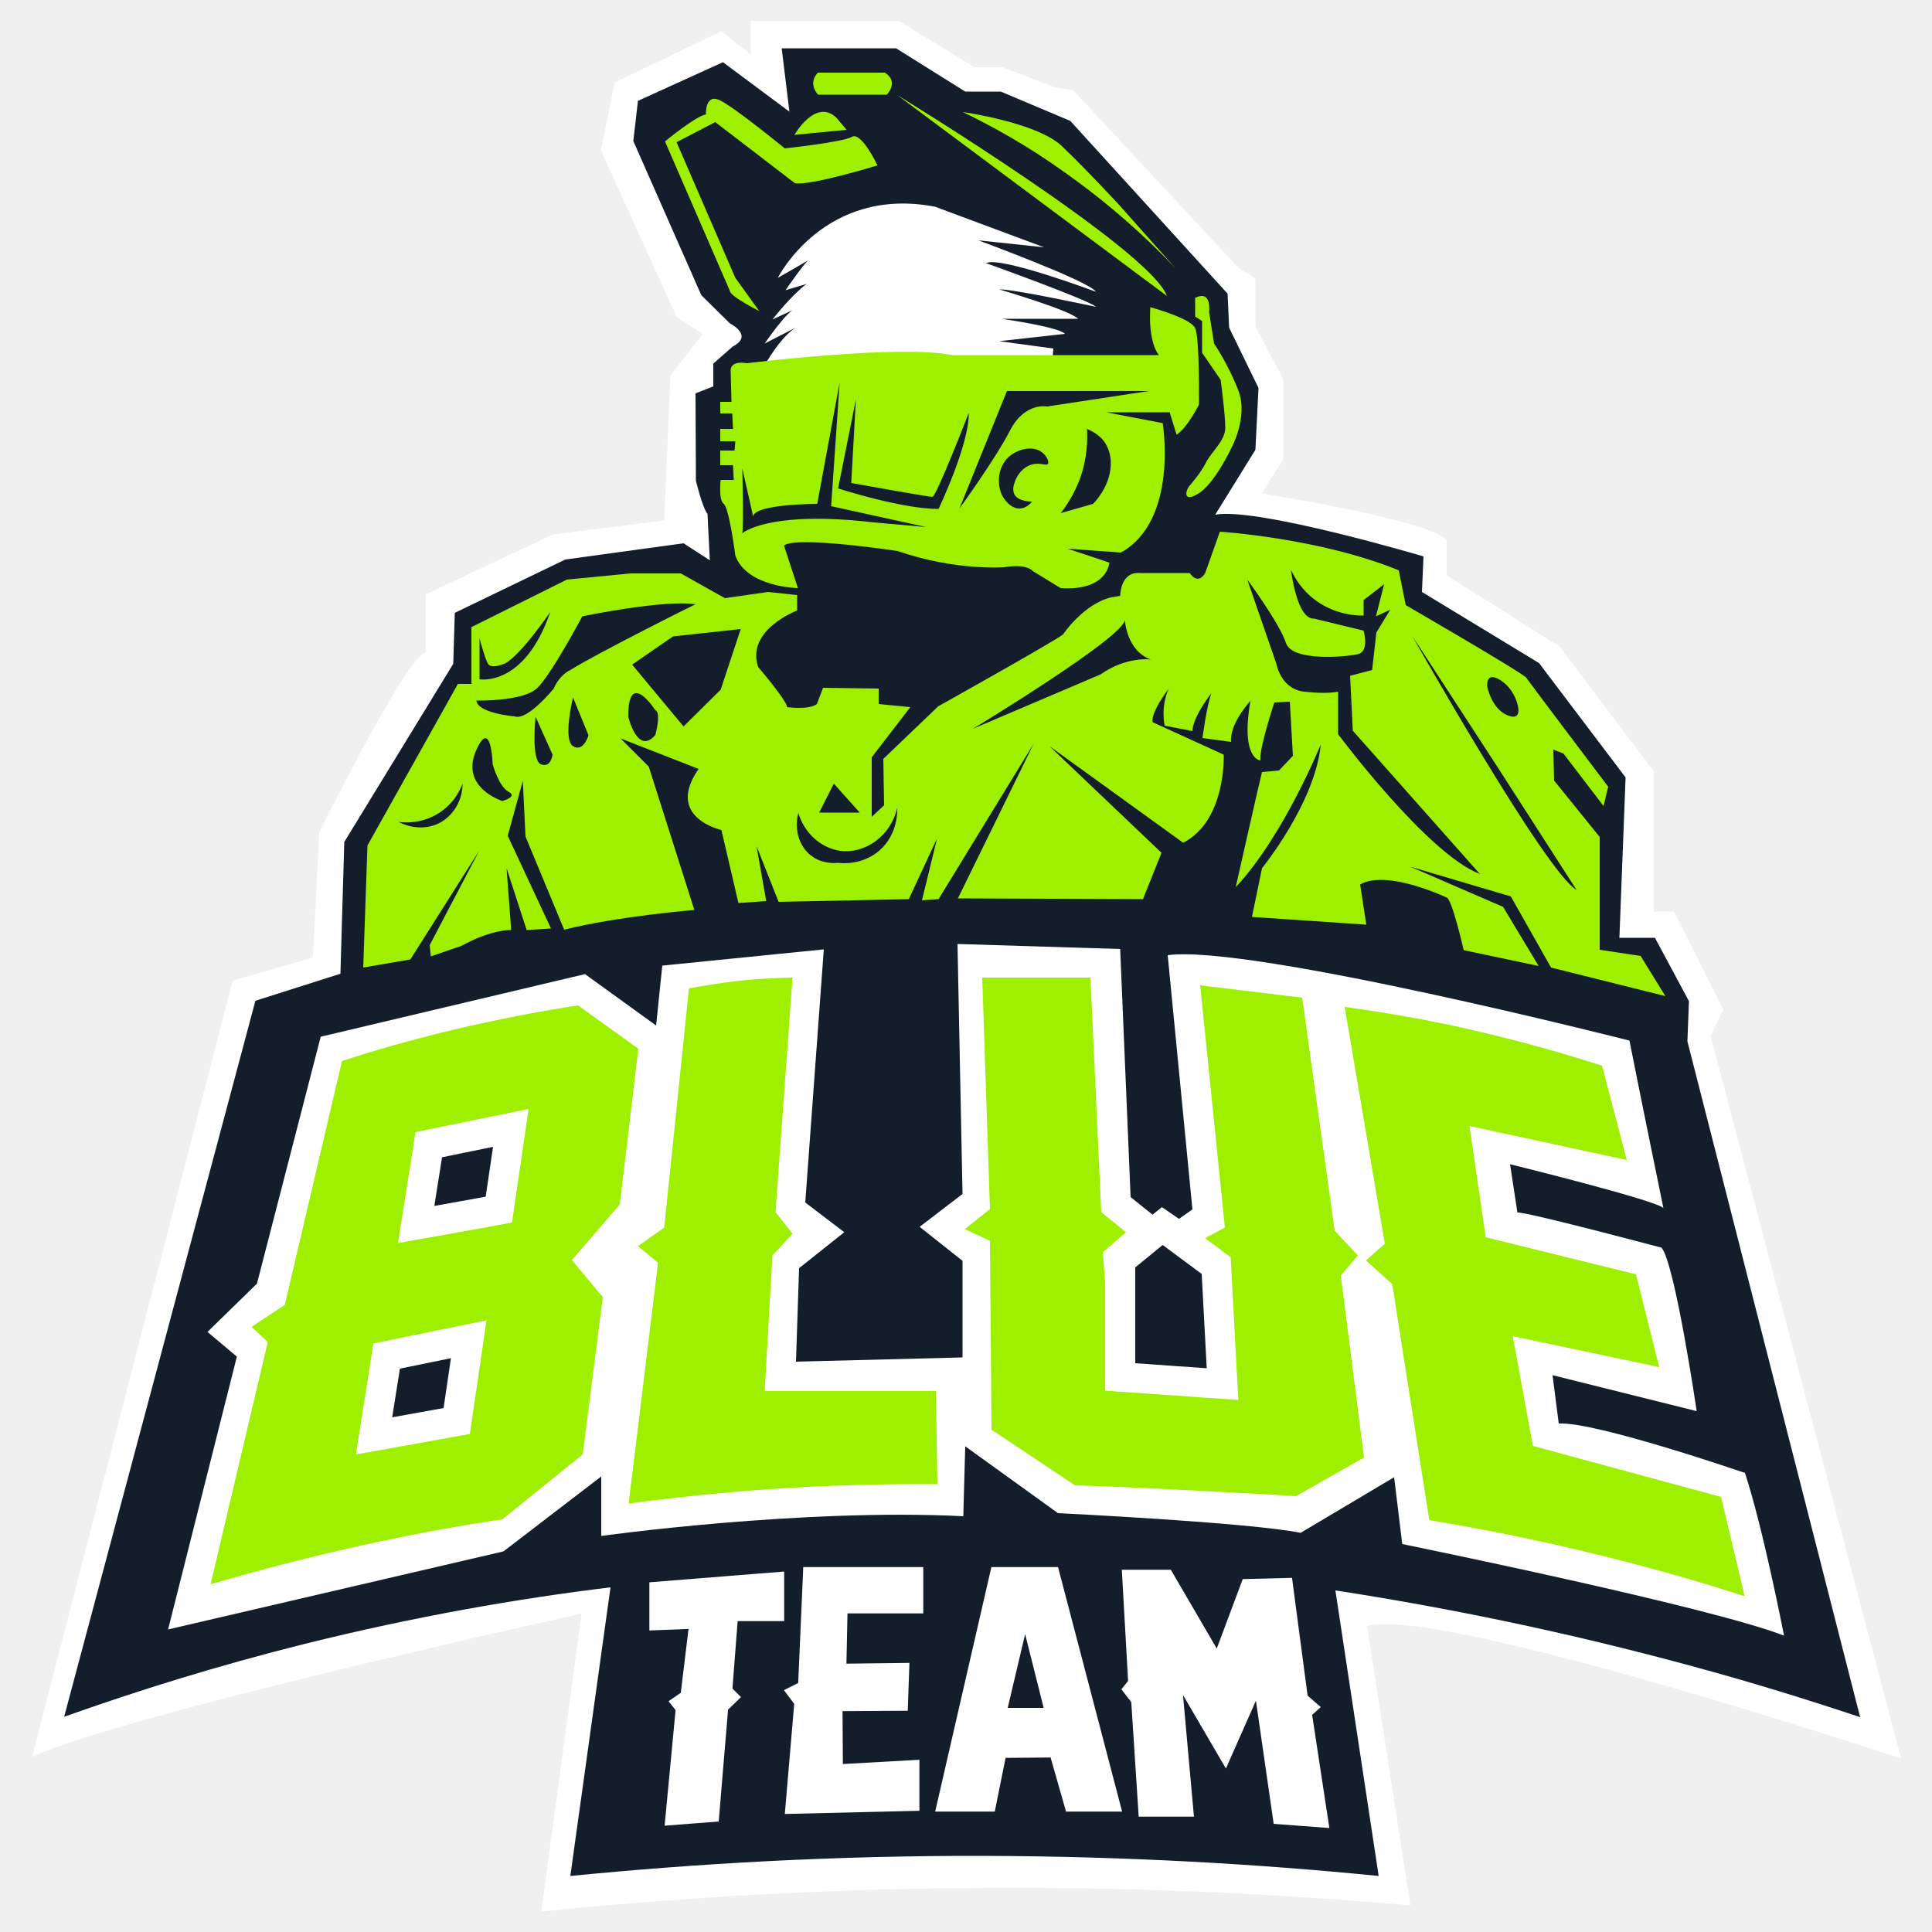
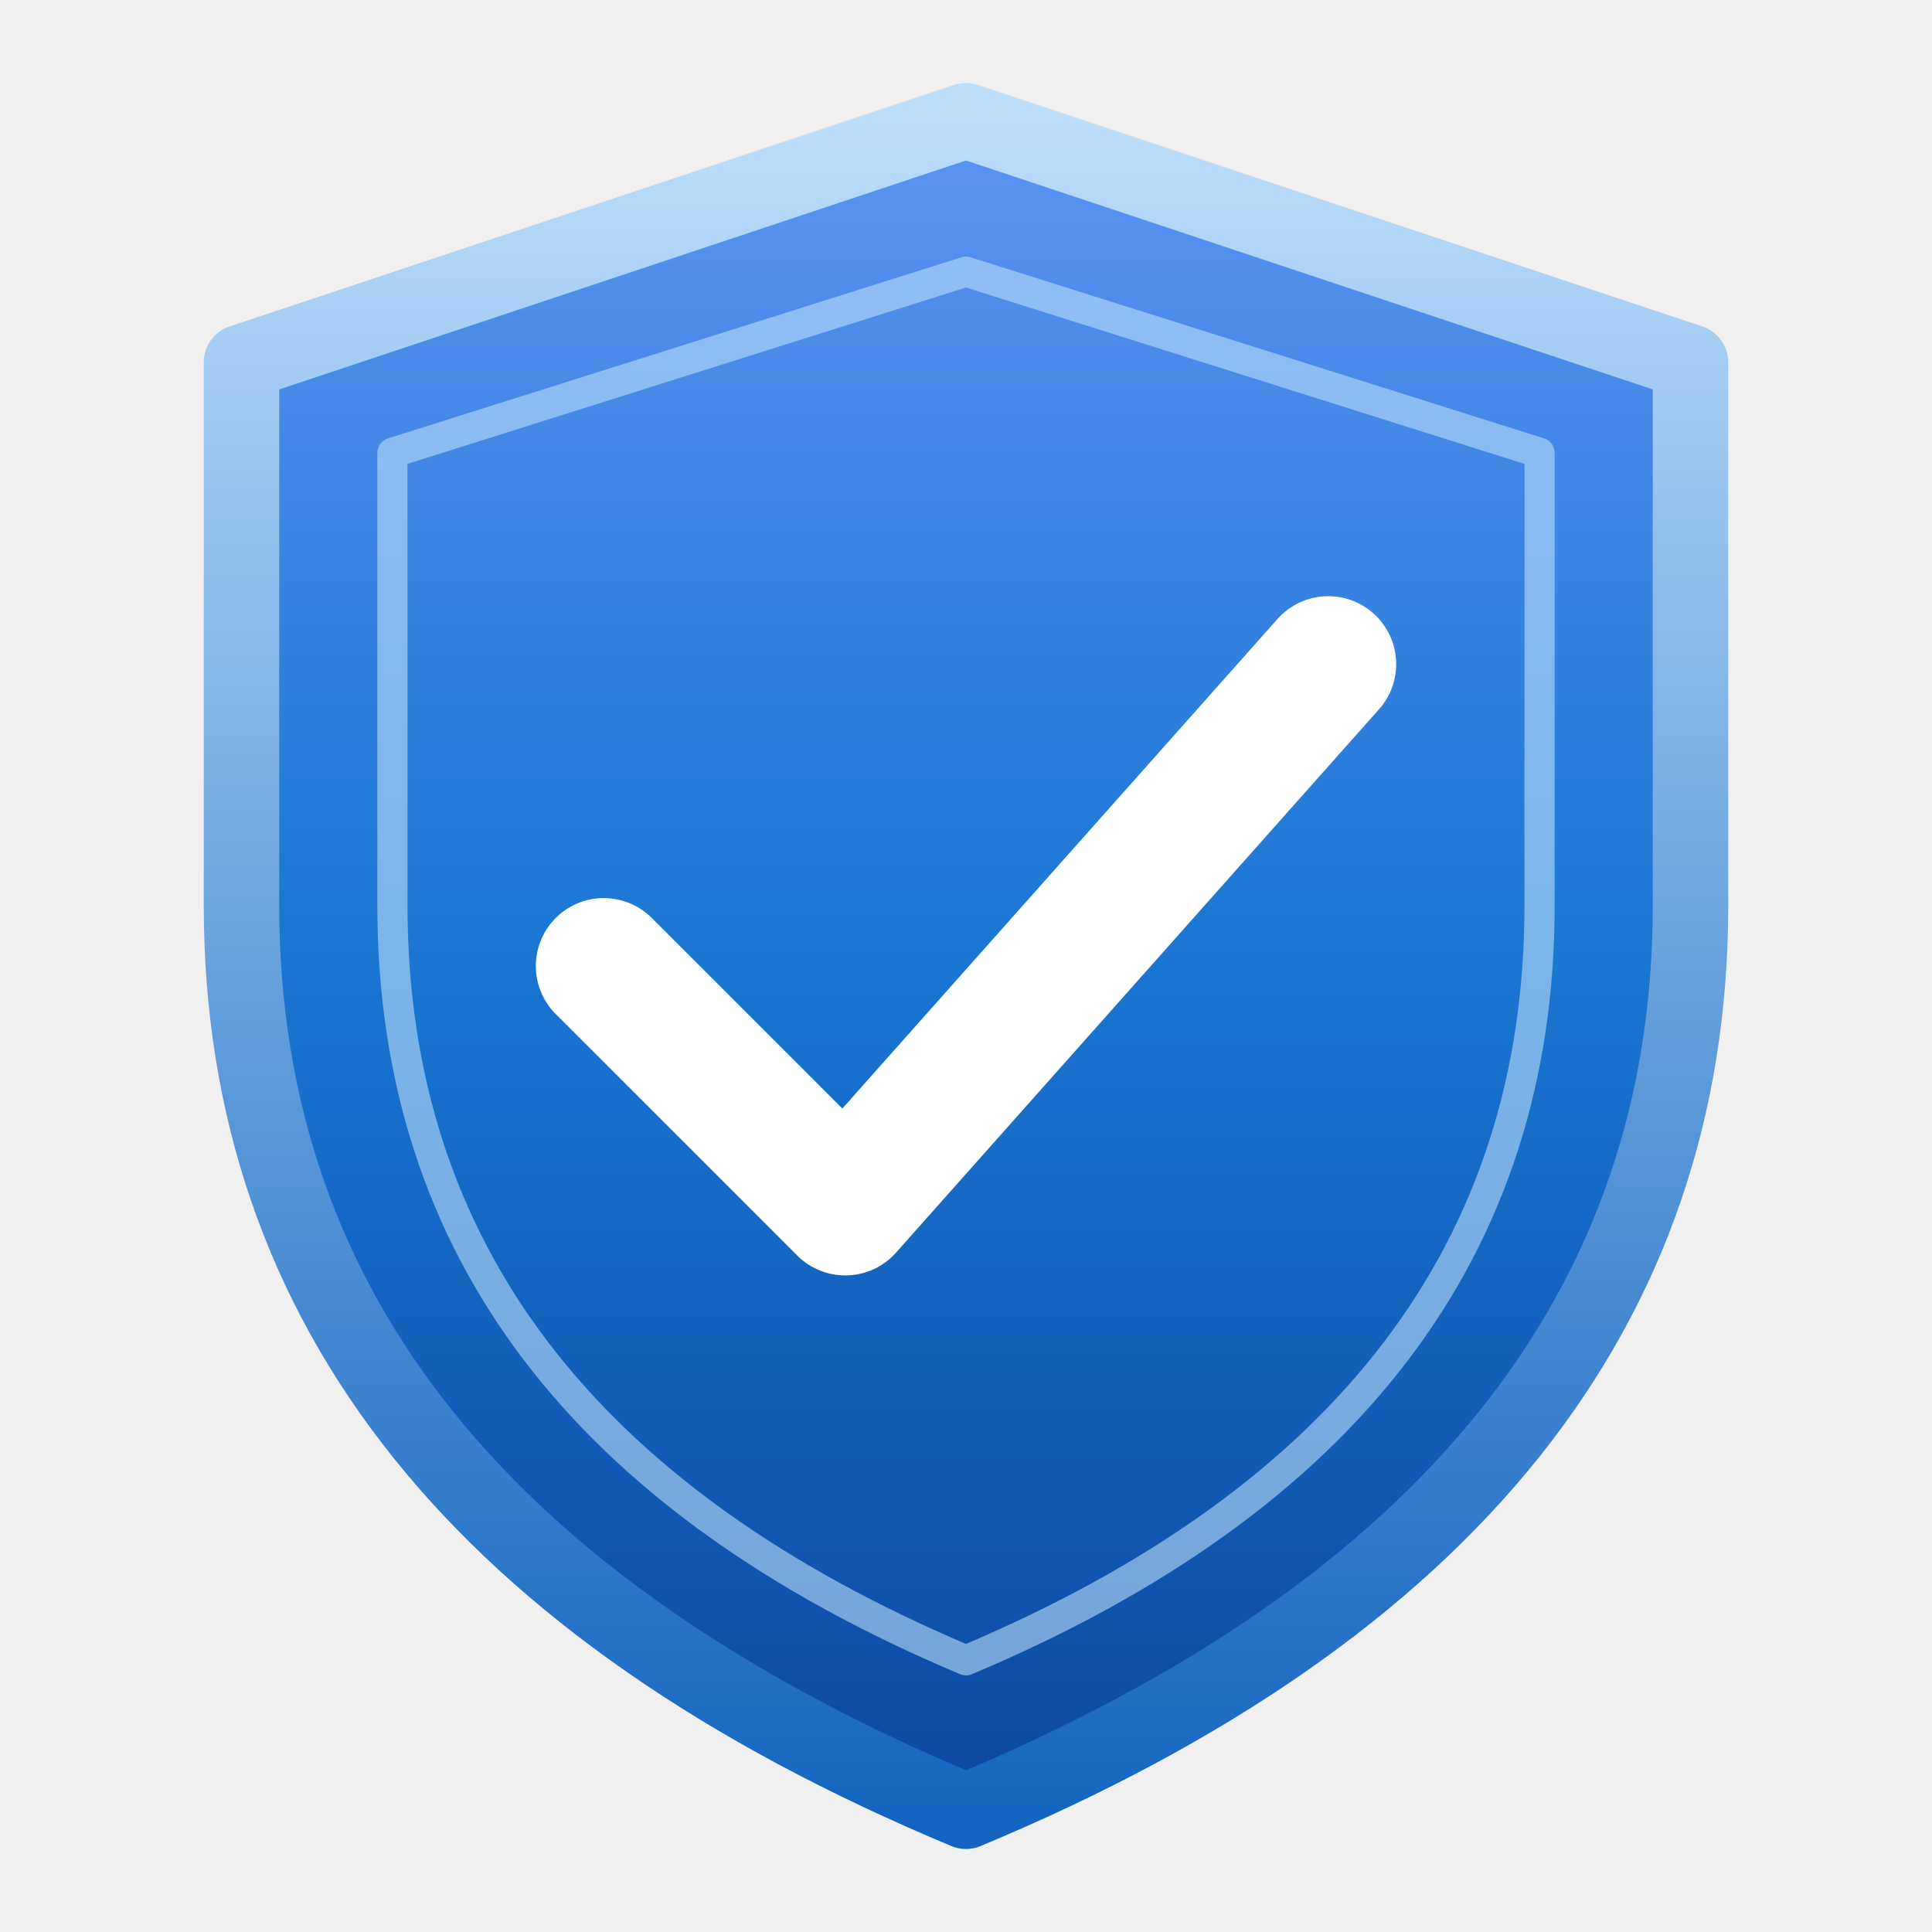
- <svg xmlns="http://www.w3.org/2000/svg" width="512" height="512" viewBox="0 0 512 512" fill="none">
-   <path d="M112.64 157.594L146.534 141.619L176.026 137.933L177.664 99.533L186.266 88.474L179.302 83.968L159.232 39.834L162.918 21.811L191.181 8.295L198.963 14.439V5.53H238.182L258.253 17.818H265.626L279.552 23.143L284.467 23.962L328.192 70.963L332.698 73.831V86.528L340.07 100.455V121.754L334.336 130.765C334.336 130.765 378.47 137.728 383.386 143.053V152.474L413.286 171.315L438.272 204.391V241.562H443.597L456.704 267.571L453.325 274.535L503.808 466.023C503.808 466.023 381.952 425.575 362.291 430.899L373.76 504.935C338.33 501.863 299.315 499.917 257.331 500.327C216.269 500.634 178.176 503.091 143.462 506.573L154.112 427.623C154.112 427.623 31.437 454.656 8.499 465.613L61.645 259.891L82.944 253.747L84.582 220.672C84.582 220.672 107.52 174.08 112.845 172.851V157.594H112.64Z" fill="white" />
-   <path d="M67.686 265.216L16.998 454.963C36.25 448.103 57.549 441.447 80.896 435.61C110.183 428.339 137.319 423.629 161.792 420.659L151.143 497.152C184.32 493.875 221.082 491.725 260.711 491.827C298.496 491.93 333.517 493.978 365.363 497.152L353.895 421.479C383.181 425.984 414.925 432.435 448.41 441.549C463.975 445.747 478.823 450.355 492.954 455.066L447.181 275.968L447.591 265.319L438.579 248.525H429.159L430.797 206.029L407.859 175.719L376.832 156.877L377.242 147.456C377.242 147.456 333.107 134.349 322.048 136.397L332.698 119.194L333.517 102.81L325.735 86.835L325.325 77.824L283.648 32.051L265.216 24.269H255.795L237.466 12.8H207.155L209.203 29.594L191.591 16.487L169.063 26.727L167.834 37.376L185.856 78.234L193.434 85.709C193.434 85.709 199.885 88.883 194.151 91.853L189.031 96.359V102.4L184.32 104.243L184.423 127.386C184.423 127.386 186.061 134.349 187.495 136.192L188.109 148.48L181.146 143.975L149.811 148.275L120.525 162.407L120.115 175.923L91.239 223.13L90.215 258.048L67.686 265.216Z" fill="#141D2B" />
-   <path d="M62.771 359.527L44.544 431.821L133.427 411.136L159.334 391.271V407.04C159.334 407.04 212.173 399.668 255.283 401.818L255.795 383.284L280.371 400.999C280.371 400.999 331.059 403.456 344.678 406.221L369.459 391.476L371.61 409.191C371.61 409.191 453.12 425.78 472.781 433.46C472.781 433.46 467.354 405.402 462.438 390.349C462.438 390.349 422.912 376.73 413.082 377.242L411.443 364.442L449.638 373.965C449.638 373.965 443.904 334.951 440.32 330.65C440.32 330.65 404.582 321.127 402.125 321.332L400.179 308.532C400.179 308.532 440.013 318.362 440.832 320.205C440.832 320.205 435.098 292.352 431.821 275.764C431.821 275.764 331.264 250.164 309.453 253.133L316.006 320.512L309.453 325.12L299.622 317.236L296.858 251.495L253.747 250.164L255.078 316.416L243.712 325.12L255.078 334.132V359.732L210.944 360.858L211.763 336.077L223.744 326.554L213.402 318.669L218.317 251.597L175.514 255.898L173.875 271.77L155.034 258.151L84.992 274.74L68.096 340.173L54.989 352.973L62.771 359.527Z" fill="white" />
-   <path d="M90.624 281.191C99.635 278.221 109.466 275.457 120.115 272.897C131.891 270.132 142.951 267.981 153.191 266.445C158.515 270.234 163.84 274.125 169.165 277.914L164.25 319.181L151.552 333.927L159.744 343.757L154.419 385.434L133.12 402.637C122.471 404.173 111.411 406.221 99.84 408.679C84.07 412.058 69.427 415.847 55.808 419.841C60.826 398.439 65.946 377.037 70.963 355.636C69.53 354.304 68.096 352.973 66.662 351.642C69.632 349.696 72.499 347.751 75.469 345.805L90.624 281.191Z" fill="#9FEF00" />
-   <path d="M169.063 330.24L176.026 325.325L182.579 261.939C186.471 261.223 190.771 260.506 195.277 259.994C200.499 259.379 205.415 259.175 210.023 259.072C208.487 279.757 207.053 300.544 205.517 321.229L210.023 326.963L204.698 332.698L202.65 368.64H248.013C248.115 376.832 248.32 385.127 248.423 393.319C231.322 393.216 212.89 393.728 193.331 395.469C184.115 396.288 175.207 397.312 166.605 398.439C169.165 377.139 171.827 355.943 174.387 334.643L169.063 330.24Z" fill="#9FEF00" />
-   <path d="M260.301 259.072H288.973L291.84 321.229L298.394 326.554L292.25 331.879L295.117 368.64L327.885 370.688L325.427 333.517L318.054 328.807L324.608 325.325L318.054 261.12L345.088 264.397L353.69 326.144L359.834 332.698L355.328 338.023L361.472 386.253L343.45 396.493C333.619 395.879 323.686 395.367 313.549 394.855C303.923 394.343 294.4 393.933 284.877 393.626C277.504 388.711 270.131 383.795 262.758 378.88L262.349 328.807L255.693 325.735L262.349 320.41L260.301 259.072Z" fill="#9FEF00" />
-   <path d="M356.352 266.854C366.797 268.288 377.958 270.131 389.837 272.896C402.432 275.763 414.106 279.04 424.55 282.419C426.701 290.714 428.954 299.008 431.104 307.405L389.427 298.394L393.728 327.885L433.562 337.715L439.706 362.291L400.896 354.099L406.221 383.181L456.09 396.698C458.138 405.504 460.288 414.208 462.336 423.015C450.97 419.328 438.886 415.847 426.086 412.672C409.395 408.474 393.626 405.299 378.778 402.842C375.501 381.952 372.224 361.165 368.947 340.275L361.984 334.029L367.002 329.626L356.352 266.854Z" fill="#9FEF00" />
-   <path d="M102.502 359.322L124.211 354.918L121.139 376.525L99.123 380.518L102.502 359.322Z" fill="#141D2B" />
-   <path d="M119.501 359.936L117.555 373.146L103.936 375.603L105.984 362.701L119.501 359.936ZM128.922 349.901L117.863 352.154L104.346 354.918L98.918 356.045L98.099 361.472L96.051 374.374L94.311 385.434L105.267 383.488L118.887 381.03L124.519 380.006L125.338 374.374L127.283 361.165L128.922 349.901Z" fill="white" />
-   <path d="M113.664 303.309L135.373 298.906L132.301 320.512L110.285 324.506L113.664 303.309Z" fill="#141D2B" />
-   <path d="M130.663 303.923L128.717 317.133L115.098 319.591L117.146 306.688L130.663 303.923ZM140.083 293.888L129.024 296.141L115.507 298.906L110.08 300.032L109.261 305.459L107.213 318.362L105.472 329.421L116.429 327.475L130.048 325.018L135.68 323.994L136.499 318.362L138.445 305.152L140.083 293.888Z" fill="white" />
-   <path d="M296.96 364.852V333.927L308.019 324.916L322.355 335.463L324.096 366.797L296.96 364.852Z" fill="#141D2B" />
-   <path d="M308.122 329.933L318.464 337.613L319.795 362.599L300.851 361.268V335.872L308.122 329.933ZM307.917 319.898L303.104 323.789L295.834 329.626L292.864 331.981V335.77V361.165V368.538L300.237 369.05L319.181 370.381L328.192 370.996L327.68 361.984L326.349 336.999L326.144 333.21L323.174 330.957L312.832 323.277L307.917 319.898Z" fill="white" />
-   <path d="M172.646 419.84L207.258 417.076V429.056H194.97L193.536 447.693L195.584 449.741L192.41 452.813L189.952 482.202L176.742 483.226L179.61 453.018L177.971 450.97L180.941 448.922L183.091 431.104L172.646 431.514V419.84Z" fill="white" stroke="white" stroke-width="1.109" stroke-miterlimit="10" />
-   <path d="M213.402 415.847L212.07 446.362L208.589 448.103L211.046 451.379L208.589 480.154L243.098 479.335V466.944L222.822 468.071L222.72 452.915L240.026 452.813L240.435 441.242L223.744 441.447L224.051 427.008H244.122V415.847H213.402Z" fill="white" stroke="white" stroke-width="1.109" stroke-miterlimit="10" />
-   <path d="M263.168 415.847L248.525 479.539H263.168L266.035 465.306L278.835 465.203L282.931 479.539H296.653L279.962 415.847H263.168Z" fill="white" stroke="white" stroke-width="1.109" stroke-miterlimit="10" />
-   <path d="M297.882 416.563L299.52 445.645L297.882 447.693L300.339 450.867L302.285 480.871H315.802L312.73 446.771L324.813 467.456L333.107 448.717L338.022 482.816L351.642 483.84L347.136 454.247L349.184 452.403L346.01 449.639L341.914 418.714L329.728 419.021L322.56 438.17L309.965 416.563H297.882Z" fill="white" stroke="white" stroke-width="1.109" stroke-miterlimit="10" />
-   <path d="M271.667 433.05L267.059 452.608H276.583L271.667 433.05Z" fill="#141D2B" />
-   <path d="M189.542 205.927C186.573 207.155 184.73 208.896 184.627 210.944C184.525 213.299 187.085 215.655 189.542 216.474C191.488 217.088 192.717 216.679 199.782 214.528C207.565 212.173 208.589 211.968 209.613 210.535C211.558 207.872 211.763 203.469 209.715 201.626C208.794 200.807 207.667 200.602 206.336 200.499C202.957 200.192 200.192 201.421 198.554 202.24C195.482 203.571 192.512 204.8 189.542 205.927Z" fill="#141D2B" />
-   <path d="M251.494 199.578C251.494 199.578 241.05 196.71 239.206 204.083C237.363 211.456 249.037 214.118 250.061 214.323C251.085 214.528 260.096 217.395 263.168 212.275C266.24 207.155 267.469 201.933 258.867 200.602C250.266 199.27 251.494 199.578 251.494 199.578Z" fill="#141D2B" />
-   <path d="M206.131 73.626C206.131 73.626 218.419 49.152 247.808 54.784L276.685 65.536L259.277 63.693C259.277 63.693 288.768 74.547 290.406 77.312C290.406 77.312 265.011 67.789 261.325 69.734C261.325 69.734 288.973 79.667 290.406 81.306C290.406 81.306 268.083 76.493 264.806 76.698C264.806 76.698 283.648 82.227 285.696 84.48H265.421C265.421 84.48 280.576 86.63 282.214 88.474L264.806 90.419L279.142 92.365L278.938 95.13C278.938 95.13 211.866 93.184 202.65 96.768C202.65 96.768 206.746 89.395 210.842 86.835L202.65 91.034C202.65 91.034 208.998 81.715 211.046 81.715L204.698 84.685C204.698 84.685 209.613 78.336 213.709 75.264L208.179 76.903C208.179 76.903 213.504 69.12 214.528 68.71C215.552 68.301 206.131 73.626 206.131 73.626Z" fill="white" />
-   <path d="M411.034 256.41L441.344 263.988L434.791 253.338L423.936 251.7V221.799L411.853 206.848L411.648 198.656L414.311 199.68L424.96 213.607L426.189 208.487C426.189 208.487 405.299 180.839 404.48 179.61C403.661 178.381 372.531 160.359 372.531 160.359L370.688 151.143C349.594 142.541 323.277 140.903 323.277 140.903L319.386 151.86C317.338 155.239 315.29 151.86 315.29 151.86H302.183C296.858 151.348 296.858 157.901 296.858 157.901L294.4 158.311C287.027 160.154 281.703 168.141 281.703 168.141C279.04 170.189 248.627 187.188 248.627 187.188L234.087 201.114L234.291 213.402L231.015 216.474V200.704L241.255 187.392L232.858 186.573V182.477L218.112 182.272L216.474 186.573C214.323 188.212 208.589 187.392 208.589 187.392C208.589 185.754 200.909 176.743 200.909 176.743C197.632 166.912 211.251 161.792 211.251 161.792V157.696L203.571 156.877L192.103 158.516L180.429 151.962H167.117L150.221 153.6L124.928 166.196V181.248H121.344L97.382 224.052L96.256 256.41L108.749 254.26L126.976 225.485L113.869 250.471L114.176 253.44L122.266 250.676C130.458 246.17 135.475 246.477 135.475 246.477L134.247 230.093L139.571 246.477L146.023 246.068L134.554 221.492L138.547 206.951L139.264 221.696L149.504 246.375C163.84 242.791 184.013 241.152 184.013 241.152L171.93 203.162L164.455 195.687L185.139 203.776C176.128 216.679 191.181 219.956 191.181 219.956L195.687 239.309L203.059 238.797L200.499 224.256L206.336 239.002L240.845 238.285L248.32 222.208L244.327 238.592L248.73 238.285L273.92 197.12L253.85 238.08L302.899 238.285L307.815 225.997L278.119 197.735L313.549 223.335C325.018 217.498 324.301 199.988 324.301 199.988L305.459 191.386C305.05 189.44 307.507 185.447 309.76 182.477C307.507 187.085 308.634 192.308 308.634 192.308L316.007 193.741C316.109 190.567 319.386 185.856 321.024 183.706C319.795 186.983 318.669 195.584 318.669 195.584L326.247 196.608C325.837 191.693 331.367 185.754 331.367 185.754C328.704 201.319 334.029 201.524 334.029 201.524C333.619 198.452 337.715 186.164 337.715 186.164L341.811 185.959L342.631 200.295L338.944 204.186L334.439 204.596C334.029 206.029 327.475 235.111 327.475 235.111C340.173 221.594 350.003 197.325 350.003 197.325C348.57 212.685 334.439 230.093 334.439 230.093L331.776 242.996L362.087 245.044L360.448 234.394C367.616 230.298 383.386 237.876 383.386 237.876C384.819 238.285 387.891 251.802 387.891 251.802L407.757 256L398.336 240.333L373.76 229.684L400.384 237.568L411.034 256.41ZM116.634 218.01C111.207 220.877 105.984 218.01 105.677 217.805C106.906 218.01 111.411 218.42 116.019 215.655C120.423 212.992 122.163 208.896 122.573 207.668C122.573 211.968 120.32 215.962 116.634 218.01ZM127.079 169.165C127.079 169.165 128.512 174.592 129.331 175.924C130.151 177.255 133.018 176.128 133.018 176.128C136.909 175.309 145.818 162.202 145.818 162.202C138.957 182.17 127.079 180.02 127.079 180.02V169.165ZM133.12 212.276C133.12 212.276 122.061 208.794 126.055 199.168C130.151 189.543 130.56 202.548 130.56 202.548C130.56 202.548 132.199 208.487 134.759 209.818C137.319 211.149 133.12 212.276 133.12 212.276ZM143.36 202.548C140.698 201.524 141.927 189.952 141.927 189.952L146.432 199.988C146.432 199.988 146.023 203.572 143.36 202.548ZM151.859 197.735C149.095 195.994 151.859 184.832 151.859 184.832L155.955 194.868C155.955 194.868 154.624 199.476 151.859 197.735ZM151.143 177.562C151.143 177.562 148.378 178.688 146.739 182.477C146.739 182.477 139.776 191.079 136.397 189.85C136.397 189.85 126.567 189.031 126.259 185.652C126.259 185.652 138.547 185.959 142.336 182.375C146.125 178.791 154.317 163.328 154.317 163.328C154.317 163.328 176.128 158.823 184.32 160.154C184.32 160.052 157.799 173.364 151.143 177.562ZM173.671 194.765C168.96 200.295 166.503 189.952 166.503 189.952C166.4 176.948 173.671 188.212 173.671 188.212C175.309 188.826 173.671 194.765 173.671 194.765ZM190.976 182.784L181.146 192.512L167.527 176.128L178.381 168.653L196.301 166.708L190.976 182.784ZM220.979 207.668L227.84 215.348H217.088L220.979 207.668ZM233.063 225.383C228.455 229.376 222.925 228.762 222.106 228.66C221.184 228.762 217.907 228.967 215.04 226.816C211.763 224.359 210.432 219.853 211.559 215.45C213.197 220.877 217.6 224.768 222.72 225.485C229.274 226.304 236.032 221.594 237.773 214.119C237.773 214.733 238.08 220.98 233.063 225.383ZM291.738 178.688L257.843 193.127C257.843 193.127 298.087 168.756 298.087 164.25C298.087 164.25 298.496 172.544 305.05 174.797C305.05 174.695 298.291 173.978 291.738 178.688ZM397.415 180.122C401.203 182.375 402.125 186.573 402.125 186.573C402.125 186.573 403.661 191.284 399.463 189.543C395.264 187.802 394.138 181.965 394.138 181.965C394.138 181.965 393.626 177.869 397.415 180.122ZM397.107 203.674L417.792 235.828C409.6 231.117 374.272 168.551 374.272 168.551L397.107 203.674ZM354.611 194.56V183.296C354.611 183.296 351.847 184.013 345.6 183.296C339.354 182.58 338.227 175.821 338.227 175.821L330.547 153.6C330.547 153.6 339.149 165.274 340.787 170.394C342.426 175.412 356.762 174.08 359.834 173.364C363.008 172.647 361.37 167.117 361.37 167.117L348.263 163.943C343.655 164.25 342.119 151.04 342.119 151.04C348.263 163.943 361.37 163.124 361.37 163.124V159.028L366.797 154.829L364.647 163.328L368.435 161.588L364.749 167.629L363.623 177.562L357.786 179.098L358.503 193.639L392.192 231.629C378.163 226.202 354.611 194.56 354.611 194.56Z" fill="#9FEF00" />
-   <path d="M316.723 78.951V83.866L318.566 85.094V93.491L323.482 100.659C323.482 100.659 324.71 109.875 324.71 113.357C324.71 116.839 321.024 119.706 319.59 122.573C318.157 125.44 315.904 127.898 315.085 128.922C314.266 129.946 313.344 133.427 317.645 130.765C321.946 128.103 326.349 118.682 326.349 118.682C326.349 118.682 330.854 110.49 328.192 103.527C325.53 96.563 321.741 91.034 321.741 91.034L320.41 82.637C320.41 82.637 321.229 76.698 316.723 78.951Z" fill="#9FEF00" />
-   <path d="M201.216 82.432C201.216 82.432 193.434 78.541 193.434 77.107L176.23 37.478C176.23 37.478 184.422 30.72 187.085 30.311C187.085 30.311 186.778 24.576 190.874 26.624C194.97 28.672 207.974 39.322 207.974 39.322C207.974 39.322 223.334 37.683 225.792 36.25C228.25 34.816 232.55 43.827 232.55 43.827C232.55 43.827 214.528 49.357 210.637 48.538L189.542 32.358L179.302 37.683L194.867 73.626L201.216 82.432Z" fill="#9FEF00" />
-   <path d="M210.534 35.738C210.534 35.738 216.064 26.01 221.594 31.13L224.358 34.407L210.534 35.738Z" fill="#9FEF00" />
-   <path d="M216.781 19.252C216.781 19.252 213.914 21.709 216.781 25.088H235.008C235.008 25.088 238.387 21.709 234.496 19.252H216.781Z" fill="#9FEF00" />
-   <path d="M255.181 29.696C255.181 29.696 274.842 32.461 281.395 38.708C287.949 44.954 296.653 54.375 296.653 54.375L311.399 70.963C303.923 63.079 294.093 54.068 281.703 45.364C272.282 38.605 263.168 33.587 255.181 29.696Z" fill="#9FEF00" />
-   <path d="M237.773 25.19C237.773 25.19 304.845 66.15 309.248 78.438L237.773 25.19Z" fill="#9FEF00" />
-   <path d="M316.723 86.938C315.494 84.275 304.845 81.408 304.845 81.408C304.23 91.034 307.098 94.106 307.098 94.106H252.314C238.592 91.239 197.939 96.256 197.939 96.256C193.024 95.437 193.638 98.509 193.638 98.509L193.843 106.496H190.874V109.568H194.048L194.253 113.664H190.874V116.941H194.867L194.662 119.399H190.874V123.29H194.253L194.458 127.181H190.976C190.976 127.181 190.362 132.506 191.795 133.53C193.229 134.554 194.867 147.251 194.867 147.251C197.939 155.648 211.456 155.853 211.456 155.853L207.77 144.589C210.842 141.927 237.875 146.023 237.875 146.023C253.235 151.347 266.138 150.323 266.138 150.323C272.282 149.299 273.715 151.347 273.715 151.347L281.088 155.853C293.581 156.672 293.99 149.095 293.99 149.095L282.931 145.408L297.062 146.432C312.422 137.831 308.122 112.128 308.122 112.128L293.171 109.261H309.965L311.808 115.2C314.675 113.357 317.747 107.213 317.747 107.213C317.747 107.213 317.952 89.6 316.723 86.938ZM231.629 138.445C203.571 135.168 196.71 141.312 196.71 141.312C197.12 138.855 196.71 124.109 196.71 124.109L199.578 136.807C200.192 133.53 216.576 133.53 216.576 133.53L222.515 101.376L220.262 134.144L245.453 139.674L231.629 138.445ZM222.106 129.434L226.816 105.882L225.587 128C225.587 128 246.067 131.687 247.091 131.687C248.115 131.687 256.717 109.466 256.717 109.466C256.922 117.658 248.73 134.861 248.73 134.861C239.206 134.963 222.106 129.434 222.106 129.434ZM277.709 122.88C277.299 123.597 275.763 122.471 273.51 123.085C271.155 123.699 269.517 125.85 268.902 127.795C268.595 128.615 268.288 129.843 268.8 130.97C269.824 133.018 273.51 132.915 273.51 132.915C273.306 133.223 272.077 134.656 270.336 134.759C268.288 134.861 266.854 133.12 266.445 132.608C264.09 129.843 263.987 124.416 267.059 121.344C269.312 119.091 273.306 118.067 275.763 119.603C277.094 120.423 278.118 122.163 277.709 122.88ZM289.69 133.53L281.088 135.987C282.624 134.042 284.672 130.97 286.208 126.874C288.154 121.344 288.256 116.531 288.051 113.664C291.021 114.893 292.454 116.634 292.966 117.555C295.629 121.856 294.502 128.41 289.69 133.53ZM277.504 107.725C277.504 107.725 271.565 106.496 267.674 114.074C263.782 121.651 254.259 134.759 254.259 134.759L266.854 103.629H304.435L277.504 107.725Z" fill="#9FEF00" />
+ <svg xmlns="http://www.w3.org/2000/svg" viewBox="0 0 64 64">
+   <defs>
+     <linearGradient id="shield" x1="0%" y1="0%" x2="0%" y2="100%">
+       <stop offset="0%" stop-color="#5e92f3" />
+       <stop offset="50%" stop-color="#1976d2" />
+       <stop offset="100%" stop-color="#0d47a1" />
+     </linearGradient>
+     <linearGradient id="border" x1="0%" y1="0%" x2="0%" y2="100%">
+       <stop offset="0%" stop-color="#bbdefb" />
+       <stop offset="100%" stop-color="#1565c0" />
+     </linearGradient>
+   </defs>
+   <path d="M 32 4 L 56 12 L 56 30 Q 56 50 32 60 Q 8 50 8 30 L 8 12 Z" fill="url(#shield)" stroke="url(#border)" stroke-width="2.5" stroke-linejoin="round" />
+   <path d="M 32 9 L 51 15 L 51 30 Q 51 47 32 55 Q 13 47 13 30 L 13 15 Z" fill="none" stroke="#bbdefb" stroke-width="1" stroke-linejoin="round" opacity="0.6" />
+   <polyline points="20,32 28,40 44,22" fill="none" stroke="#fff" stroke-width="4.5" stroke-linecap="round" stroke-linejoin="round" />
</svg>
